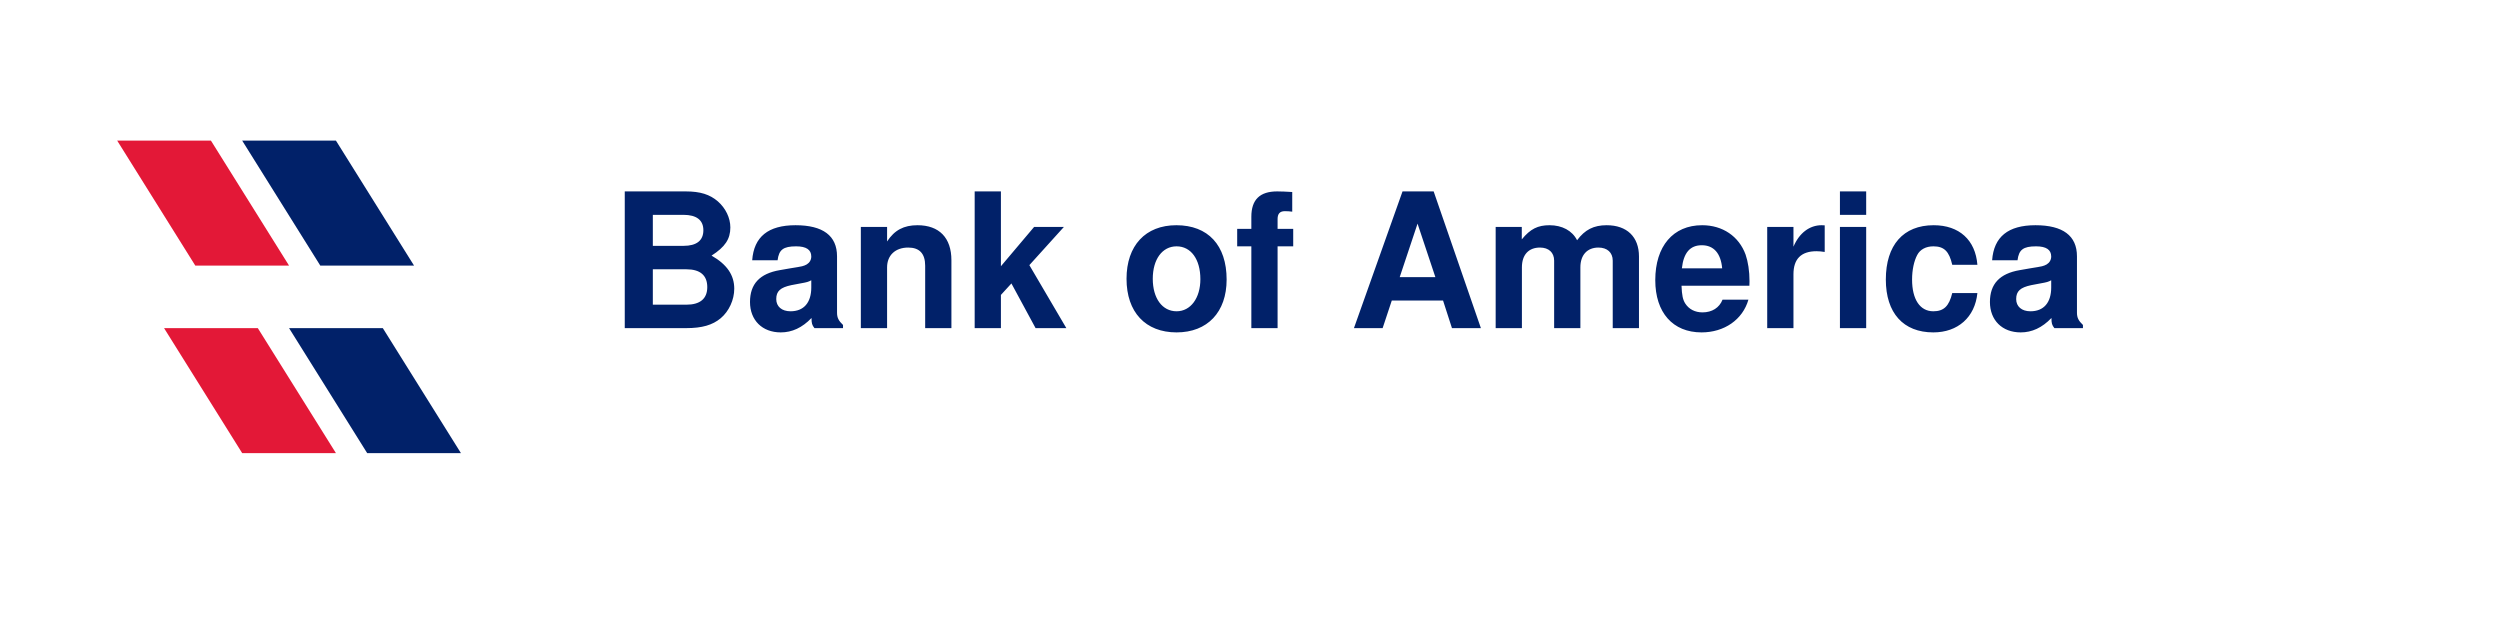
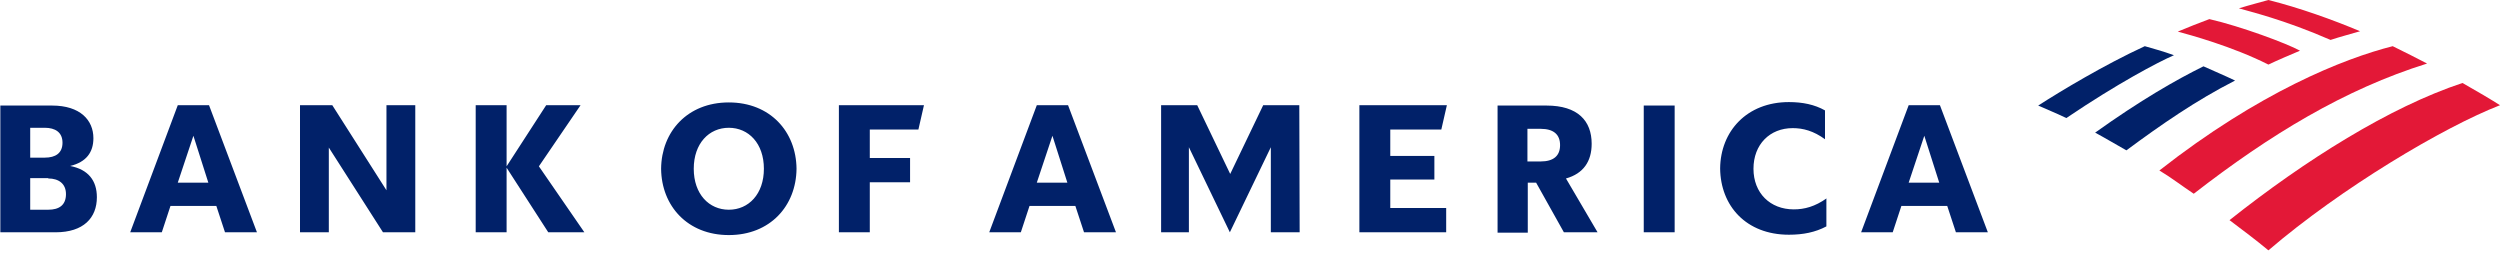
- <svg xmlns="http://www.w3.org/2000/svg" viewBox="0 0 320 80" width="320" height="80">
-   <g transform="translate(15, 18)">
-     <path fill="#E31837" d="M0 0h12l10 16H10z" />
-     <path fill="#012169" d="M16 0h12l10 16H26z" />
-     <path fill="#E31837" d="M6 24h12l10 16H16z" />
-     <path fill="#012169" d="M22 24h12l10 16H32z" />
+ <svg xmlns="http://www.w3.org/2000/svg" width="720" height="73">
+   <g fill="none">
+     <path d="M653.3 72.1c21-18 50.5-35.5 66.7-41.8-2.5-1.6-6.4-3.9-10.8-6.4-20.9 6.9-45.3 22.2-67.1 39.5 3.7 2.8 7.6 5.7 11.2 8.7z" fill="#E31837" />
+     <path d="M643.7 23.2c-3.1-1.5-6.5-2.9-9.1-4.1-7.9 3.9-18.2 9.8-31.2 19.1 2.8 1.5 5.8 3.3 9 5.1 10-7.4 20.1-14.4 31.3-20.1z" fill="#012169" />
+     <path d="M662.4 14.6c-3.8-2.1-17-7-26.1-9.1-2.7 1-6.5 2.5-9.1 3.6 3.3.9 15.6 4.2 26.1 9.5 2.7-1.3 6.5-2.9 9.1-4z" fill="#E31837" />
+     <path d="M617.7 13.3c-11.7 5.4-24 12.8-30.7 17.1 2.4 1.1 4.8 2 8.1 3.6 14.8-10 26.4-16.1 31-18.1-3.3-1.2-6.4-2-8.4-2.6z" fill="#012169" />
+     <path d="M671.2 11.5c2.7-.9 5.8-1.7 8.5-2.5-7.8-3.3-17.6-6.8-26.4-9-1.4.4-5.6 1.5-8.5 2.4 3 .9 12.9 3.2 26.4 9.1zm-49.3 37.6c3.2 1.9 6.6 4.5 9.9 6.7 21.9-17 43.5-30.1 67.2-37.5-3.3-1.7-6.2-3.2-9.9-5-14.2 3.6-38.5 13.3-67.2 35.8z" fill="#E31837" />
+     <path d="M0 66.9h16c8.1 0 11.9-4.2 11.9-10.1 0-4.8-2.5-8-7.7-9 4.6-1.1 6.7-3.9 6.7-8 0-5.2-3.8-9.4-11.9-9.4H.1v36.5H0zm13.9-15.5c3 0 5.1 1.5 5.1 4.5 0 3.2-2 4.5-5.1 4.5H8.7v-9.1h5.2v.1zm-1-14.6c3 0 5.1 1.3 5.1 4.3s-2 4.3-5.1 4.3H8.7v-8.6h4.2zm47.3-6.5h-9L37.5 66.9h9.1l2.5-7.6h13.2l2.5 7.6H74L60.2 30.3zm-4.5 8.8L60 52.6h-8.8l4.5-13.5zm63.9-8.8h-8.3v24.5L95.7 30.3h-9.3v36.6h8.3V42.5l15.6 24.4h9.3V30.3zm38.3 36.6l-12-18.6v18.6H137V30.3h8.9v17.6l11.4-17.6h9.9l-12 17.6 13.1 19h-10.4zm41.9-18.3c0 7.3 4.4 11.8 10.1 11.8 5.7 0 10.1-4.5 10.1-11.8 0-7.3-4.4-11.8-10.1-11.8-5.7 0-10.1 4.5-10.1 11.8zm-9.4 0c.1-10.7 7.6-19.1 19.5-19.1s19.4 8.4 19.5 19.1c-.1 10.7-7.6 19.1-19.5 19.1s-19.4-8.4-19.5-19.1zm51.2 18.3h8.9V52.5h11.6v-7h-11.6v-8.2h14l1.6-7h-24.5v36.6zm66-36.6h-9l-13.7 36.6h9.1l2.5-7.6h13.2l2.5 7.6h9.2l-13.8-36.6zm-4.5 8.8l4.3 13.5h-8.8l4.5-13.5zm71.1-8.8h-10.4l-9.5 19.8-9.5-19.8h-10.4v36.6h8V42.4l11.8 24.5L366 42.4v24.5h8.3l-.1-36.6zm17.3 36.6h25v-7h-16.1v-8.2h12.7v-6.8h-12.7v-7.6h14.7l1.6-7h-25.2v36.6zm58.9 0h9.7L451 51.4c5-1.4 7.4-4.9 7.4-10 0-6.6-4-11-13-11h-14.1V67h8.7V52.6h2.4l8 14.3zm-6.7-29.8c3.7 0 5.6 1.6 5.6 4.7s-1.9 4.7-5.6 4.7h-3.8v-9.4h3.8zm29.7 29.8h8.9V30.4h-8.9v36.5zm52.7-9.8c-3.4 2.4-6.4 3.2-9.5 3.2-6.8 0-11.6-4.7-11.6-11.7 0-7 4.7-11.7 11.3-11.7 3 0 6 .8 9.3 3.2v-8.3c-3-1.7-6.5-2.4-10.4-2.4-12.1 0-19.7 8.4-19.8 19.1.1 10.8 7.5 19.1 19.8 19.1 4.1 0 7.6-.7 10.8-2.4v-8.1h.1zm32.6-26.8h-9L536 66.9h9.1l2.5-7.6h13.2l2.5 7.6h9.2l-13.8-36.6zm-4.5 8.8l4.3 13.5h-8.8l4.5-13.5z" fill="#012169" />
  </g>
-   <text x="78" y="42" font-family="'Helvetica Neue', Helvetica, Arial, sans-serif" font-size="24" font-weight="bold" fill="#012169">Bank of America</text>
</svg>
